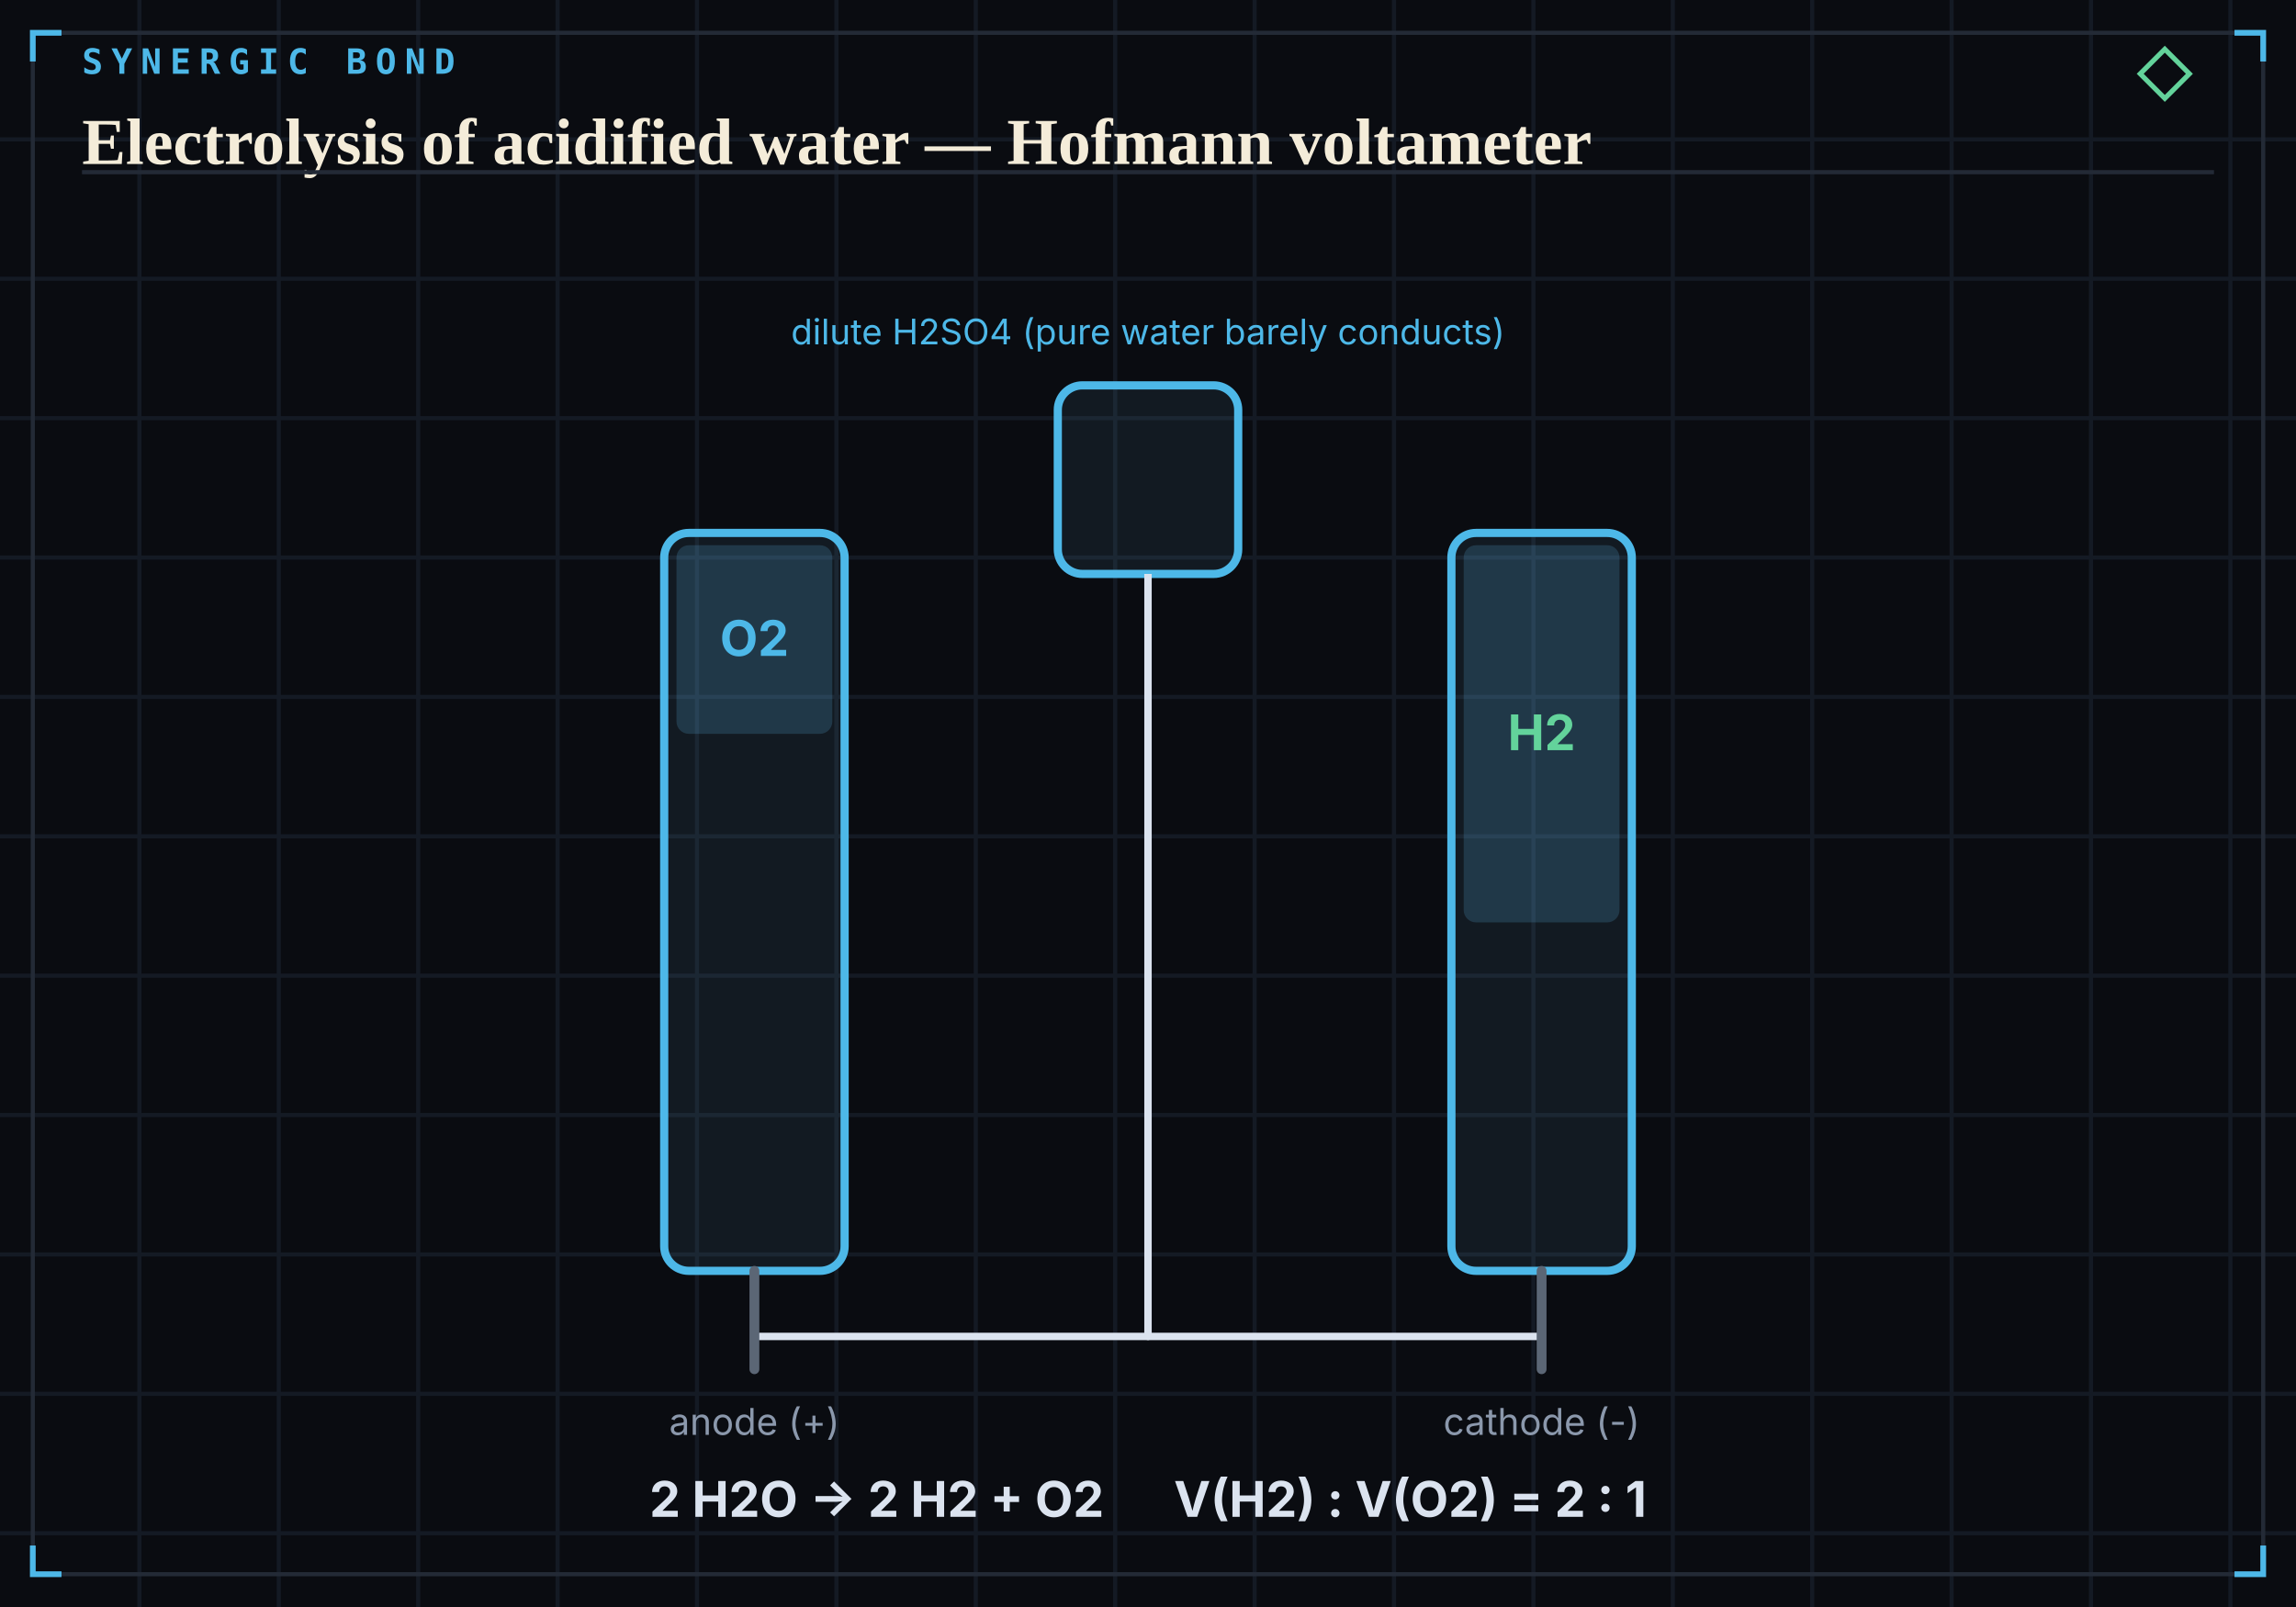
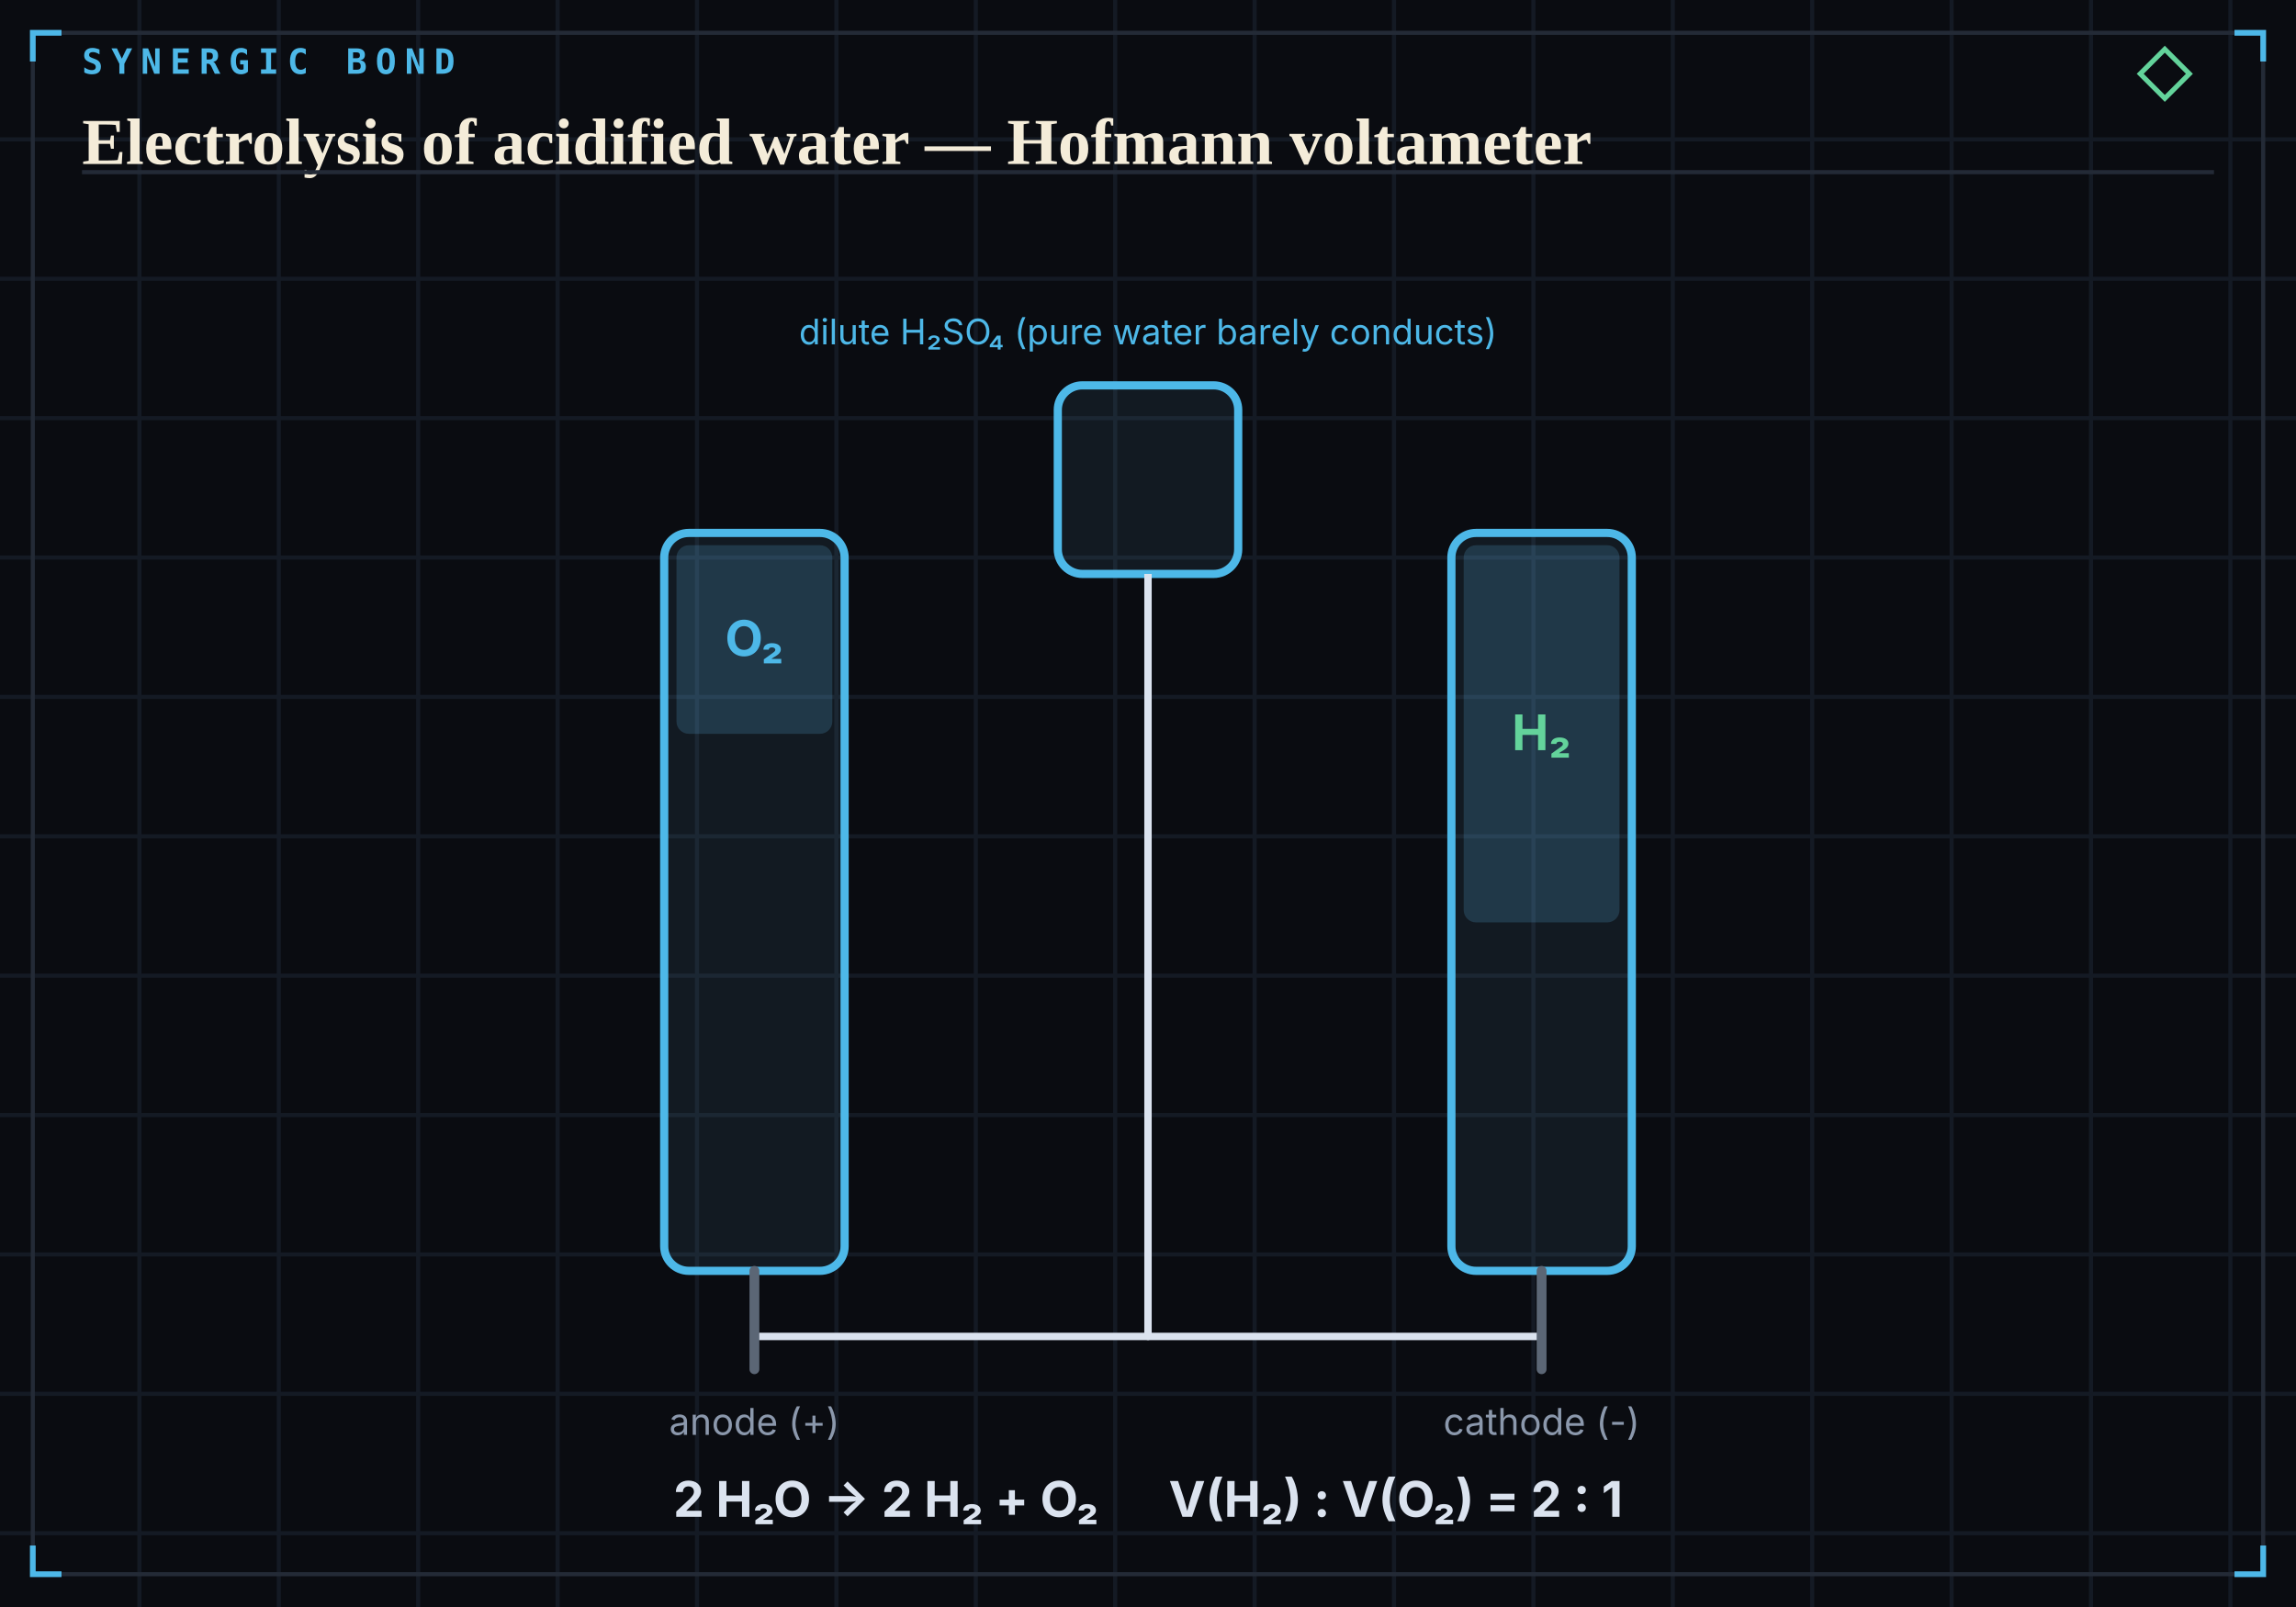
<svg xmlns="http://www.w3.org/2000/svg" width="560" height="392" viewBox="0 0 560 392" font-family="'Inter','Helvetica Neue',Arial,'DejaVu Sans',sans-serif">
  <rect width="560" height="392" fill="#0a0c11" />
  <g stroke="#141a24" stroke-width="1">
    <line x1="34" y1="0" x2="34" y2="392" />
    <line x1="68" y1="0" x2="68" y2="392" />
    <line x1="102" y1="0" x2="102" y2="392" />
    <line x1="136" y1="0" x2="136" y2="392" />
    <line x1="170" y1="0" x2="170" y2="392" />
    <line x1="204" y1="0" x2="204" y2="392" />
    <line x1="238" y1="0" x2="238" y2="392" />
    <line x1="272" y1="0" x2="272" y2="392" />
    <line x1="306" y1="0" x2="306" y2="392" />
    <line x1="340" y1="0" x2="340" y2="392" />
    <line x1="374" y1="0" x2="374" y2="392" />
    <line x1="408" y1="0" x2="408" y2="392" />
    <line x1="442" y1="0" x2="442" y2="392" />
    <line x1="476" y1="0" x2="476" y2="392" />
    <line x1="510" y1="0" x2="510" y2="392" />
    <line x1="544" y1="0" x2="544" y2="392" />
    <line x1="0" y1="34" x2="560" y2="34" />
    <line x1="0" y1="68" x2="560" y2="68" />
    <line x1="0" y1="102" x2="560" y2="102" />
    <line x1="0" y1="136" x2="560" y2="136" />
    <line x1="0" y1="170" x2="560" y2="170" />
    <line x1="0" y1="204" x2="560" y2="204" />
    <line x1="0" y1="238" x2="560" y2="238" />
    <line x1="0" y1="272" x2="560" y2="272" />
    <line x1="0" y1="306" x2="560" y2="306" />
    <line x1="0" y1="340" x2="560" y2="340" />
    <line x1="0" y1="374" x2="560" y2="374" />
  </g>
  <rect x="8" y="8" width="544" height="376" fill="none" stroke="#232a36" stroke-width="1" />
  <path d="M 8 15 L 8 8 L 15 8" stroke="#4db8e8" stroke-width="1.4" fill="none" />
  <path d="M 552 15 L 552 8 L 545 8" stroke="#4db8e8" stroke-width="1.4" fill="none" />
  <path d="M 8 377 L 8 384 L 15 384" stroke="#4db8e8" stroke-width="1.4" fill="none" />
  <path d="M 552 377 L 552 384 L 545 384" stroke="#4db8e8" stroke-width="1.4" fill="none" />
  <text x="20" y="18" font-size="8.5" font-weight="bold" fill="#4db8e8" text-anchor="start" font-family="'SF Mono','DejaVu Sans Mono',ui-monospace,Menlo,monospace" letter-spacing="0.24em">SYNERGIC BOND</text>
  <path d="M 528 12 l 6 6 l -6 6 l -6 -6 z" fill="none" stroke="#63d39b" stroke-width="1.2" />
  <text x="20" y="40" font-size="16" font-weight="bold" fill="#f4ecd9" text-anchor="start" font-family="'Georgia','Times New Roman',serif">Electrolysis of acidified water  —  Hofmann voltameter</text>
  <line x1="20" y1="42" x2="540" y2="42" stroke="#232a36" stroke-width="1" />
  <g transform="translate(0,34)">
    <rect x="258" y="60" width="44" height="46" rx="6" fill="rgba(120,190,235,0.08)" stroke="#4db8e8" stroke-width="2" />
-     <text x="280.0" y="50.0" font-size="8.6" font-weight="normal" fill="#4db8e8" text-anchor="middle">dilute H2SO4  (pure water barely conducts)</text>
+     <text x="280.0" y="50.0" font-size="8.6" font-weight="normal" fill="#4db8e8" text-anchor="middle">dilute H₂SO₄  (pure water barely conducts)</text>
    <rect x="162" y="96" width="44" height="180" rx="6" fill="rgba(120,190,235,0.08)" stroke="#4db8e8" stroke-width="2" />
    <rect x="165" y="99" width="38" height="46" rx="3" fill="rgba(90,175,225,0.20)" stroke="none" stroke-width="1.6" />
-     <text x="184.0" y="126.0" font-size="12" font-weight="bold" fill="#4db8e8" text-anchor="middle">O2</text>
+     <text x="184.0" y="126.0" font-size="12" font-weight="bold" fill="#4db8e8" text-anchor="middle">O₂</text>
    <path d="M 184.0 276.0 L 184.0 292.0 L 280.0 292.0 L 280.0 106.0" fill="none" stroke="#dbe3ef" stroke-width="1.8" stroke-linejoin="round" />
    <line x1="184.0" y1="276.0" x2="184.0" y2="300.0" stroke="#5b6675" stroke-width="2.4" stroke-linecap="round" />
    <text x="184.0" y="316.0" font-size="9" font-weight="normal" fill="#8b98ac" text-anchor="middle">anode (+)</text>
    <rect x="354" y="96" width="44" height="180" rx="6" fill="rgba(120,190,235,0.08)" stroke="#4db8e8" stroke-width="2" />
    <rect x="357" y="99" width="38" height="92" rx="3" fill="rgba(90,175,225,0.20)" stroke="none" stroke-width="1.6" />
-     <text x="376.0" y="149.0" font-size="12" font-weight="bold" fill="#63d39b" text-anchor="middle">H2</text>
+     <text x="376.0" y="149.0" font-size="12" font-weight="bold" fill="#63d39b" text-anchor="middle">H₂</text>
    <path d="M 376.0 276.0 L 376.0 292.0 L 280.0 292.0 L 280.0 106.0" fill="none" stroke="#dbe3ef" stroke-width="1.8" stroke-linejoin="round" />
    <line x1="376.0" y1="276.0" x2="376.0" y2="300.0" stroke="#5b6675" stroke-width="2.4" stroke-linecap="round" />
    <text x="376.0" y="316.0" font-size="9" font-weight="normal" fill="#8b98ac" text-anchor="middle">cathode (-)</text>
-     <text x="280.0" y="336.0" font-size="12" font-weight="bold" fill="#dbe3ef" text-anchor="middle">2 H2O → 2 H2 + O2      V(H2) : V(O2) = 2 : 1</text>
+     <text x="280.0" y="336.0" font-size="12" font-weight="bold" fill="#dbe3ef" text-anchor="middle">2 H₂O → 2 H₂ + O₂      V(H₂) : V(O₂) = 2 : 1</text>
  </g>
</svg>
